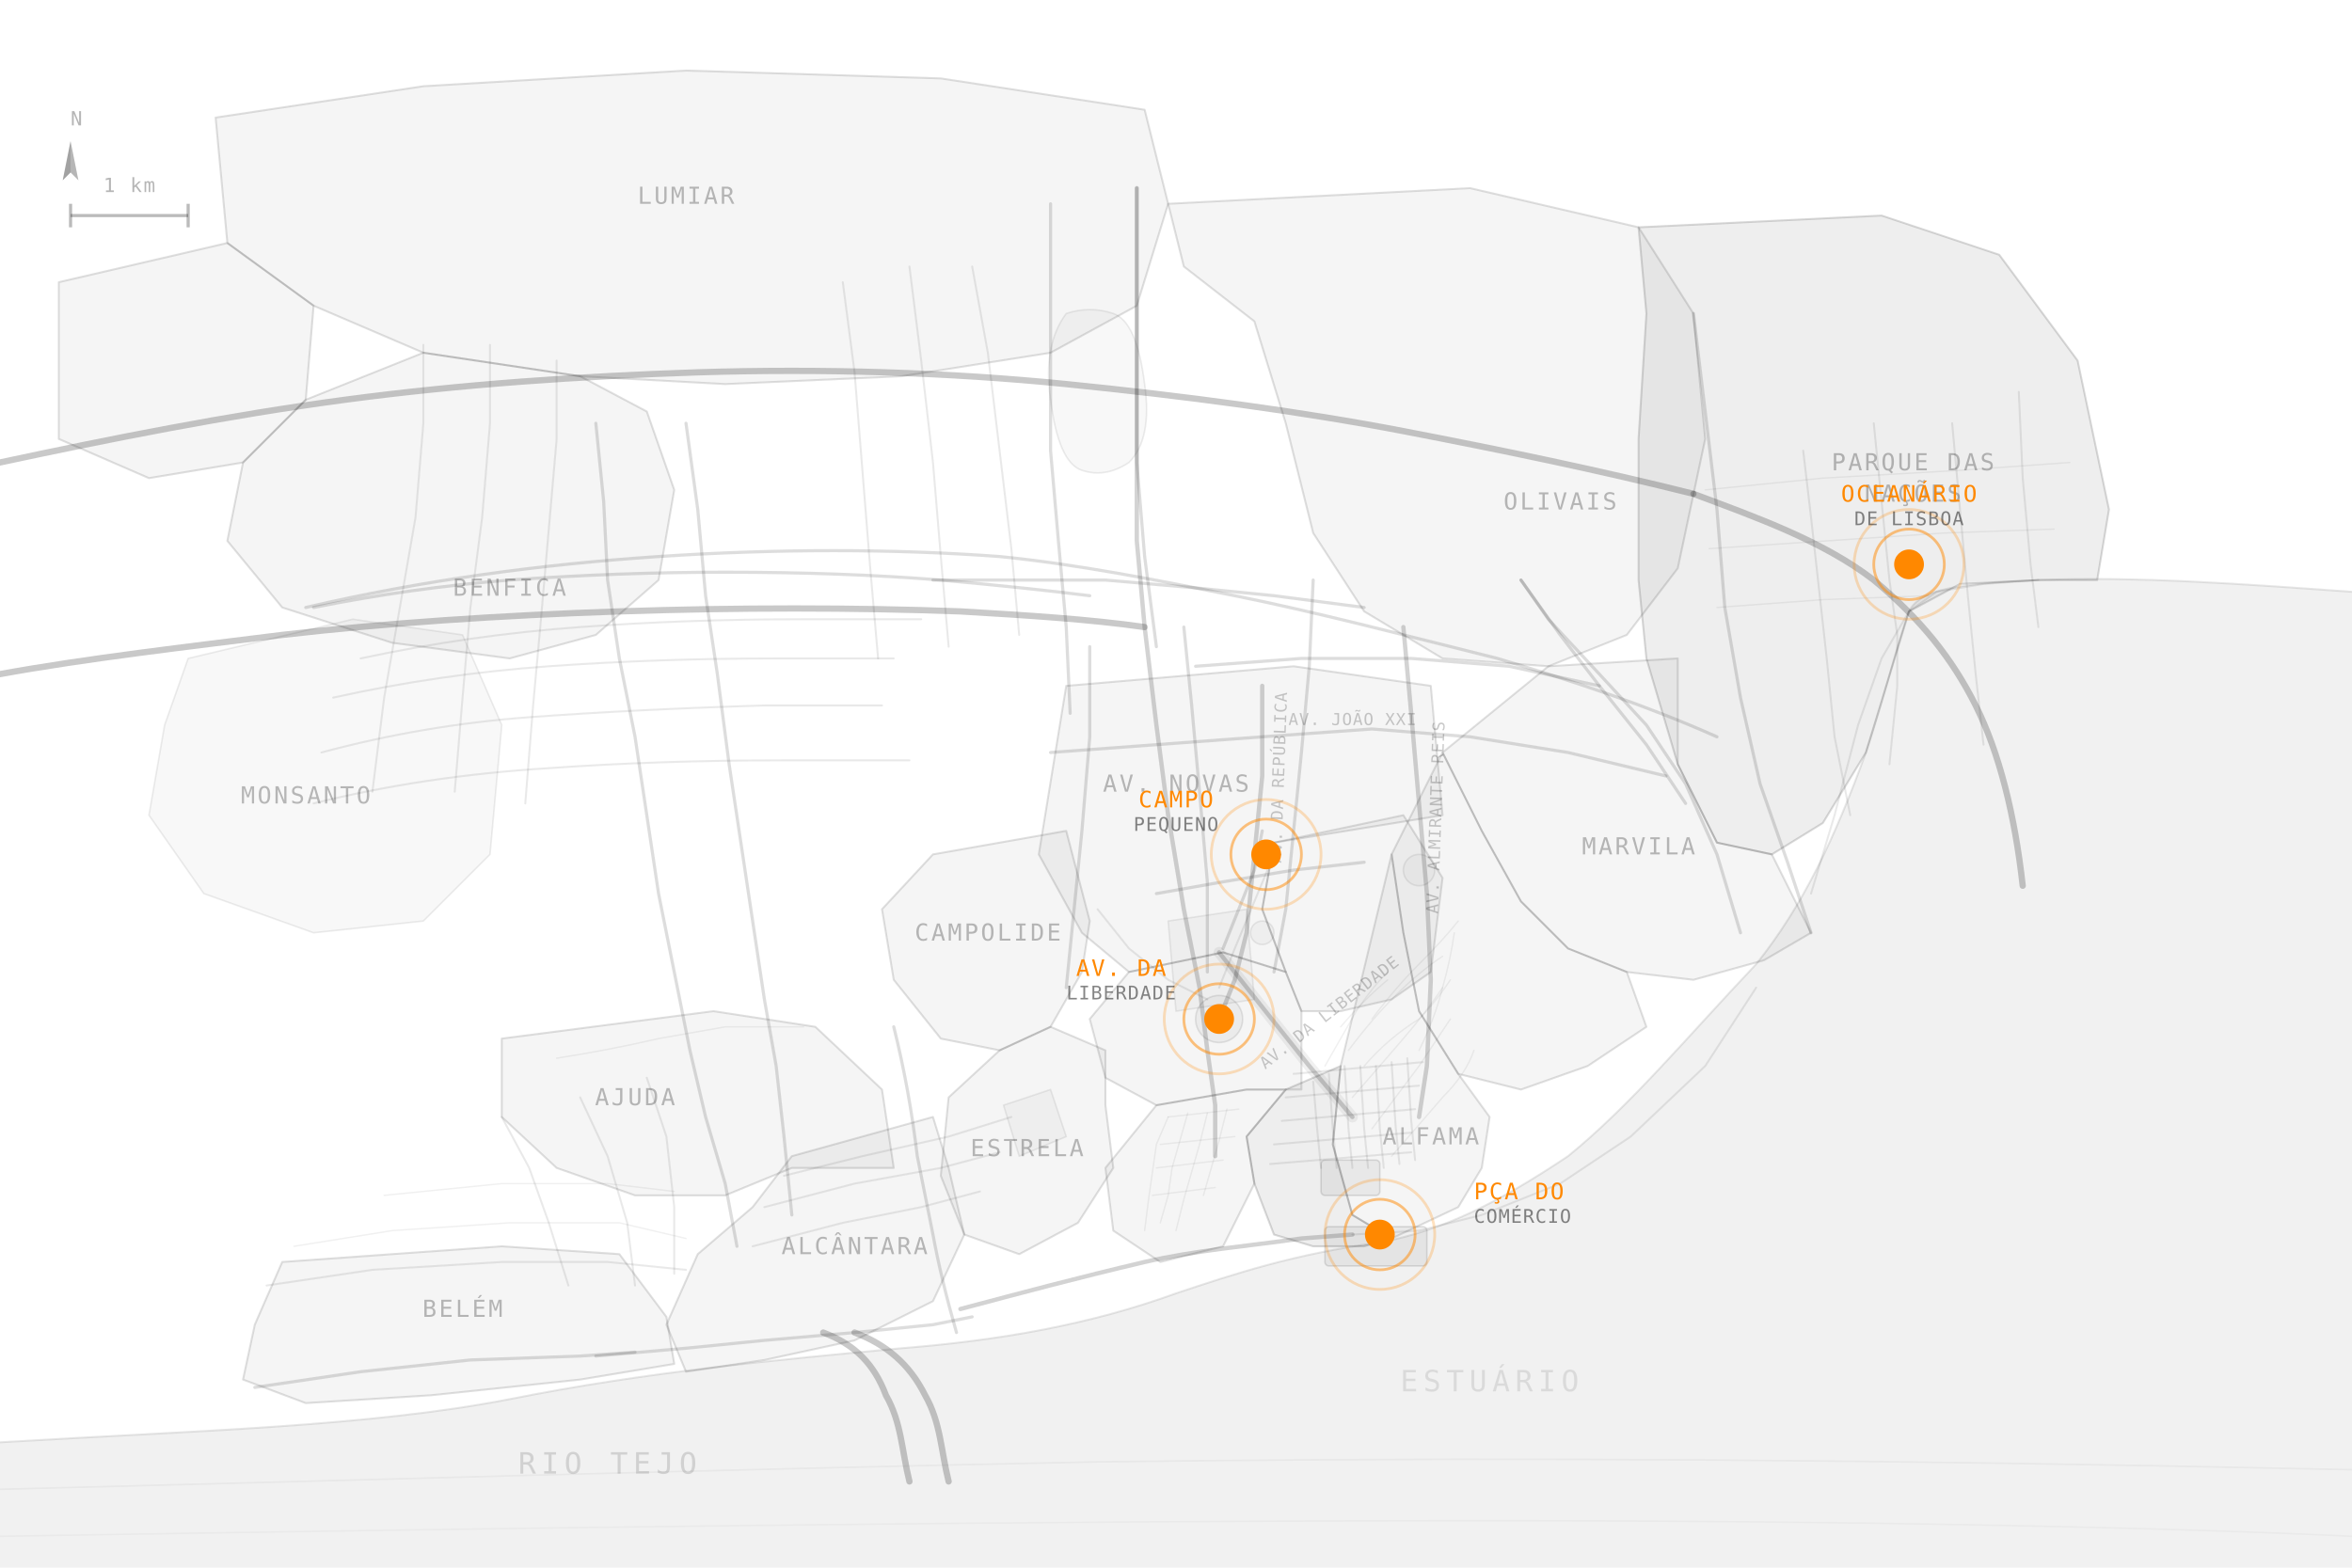
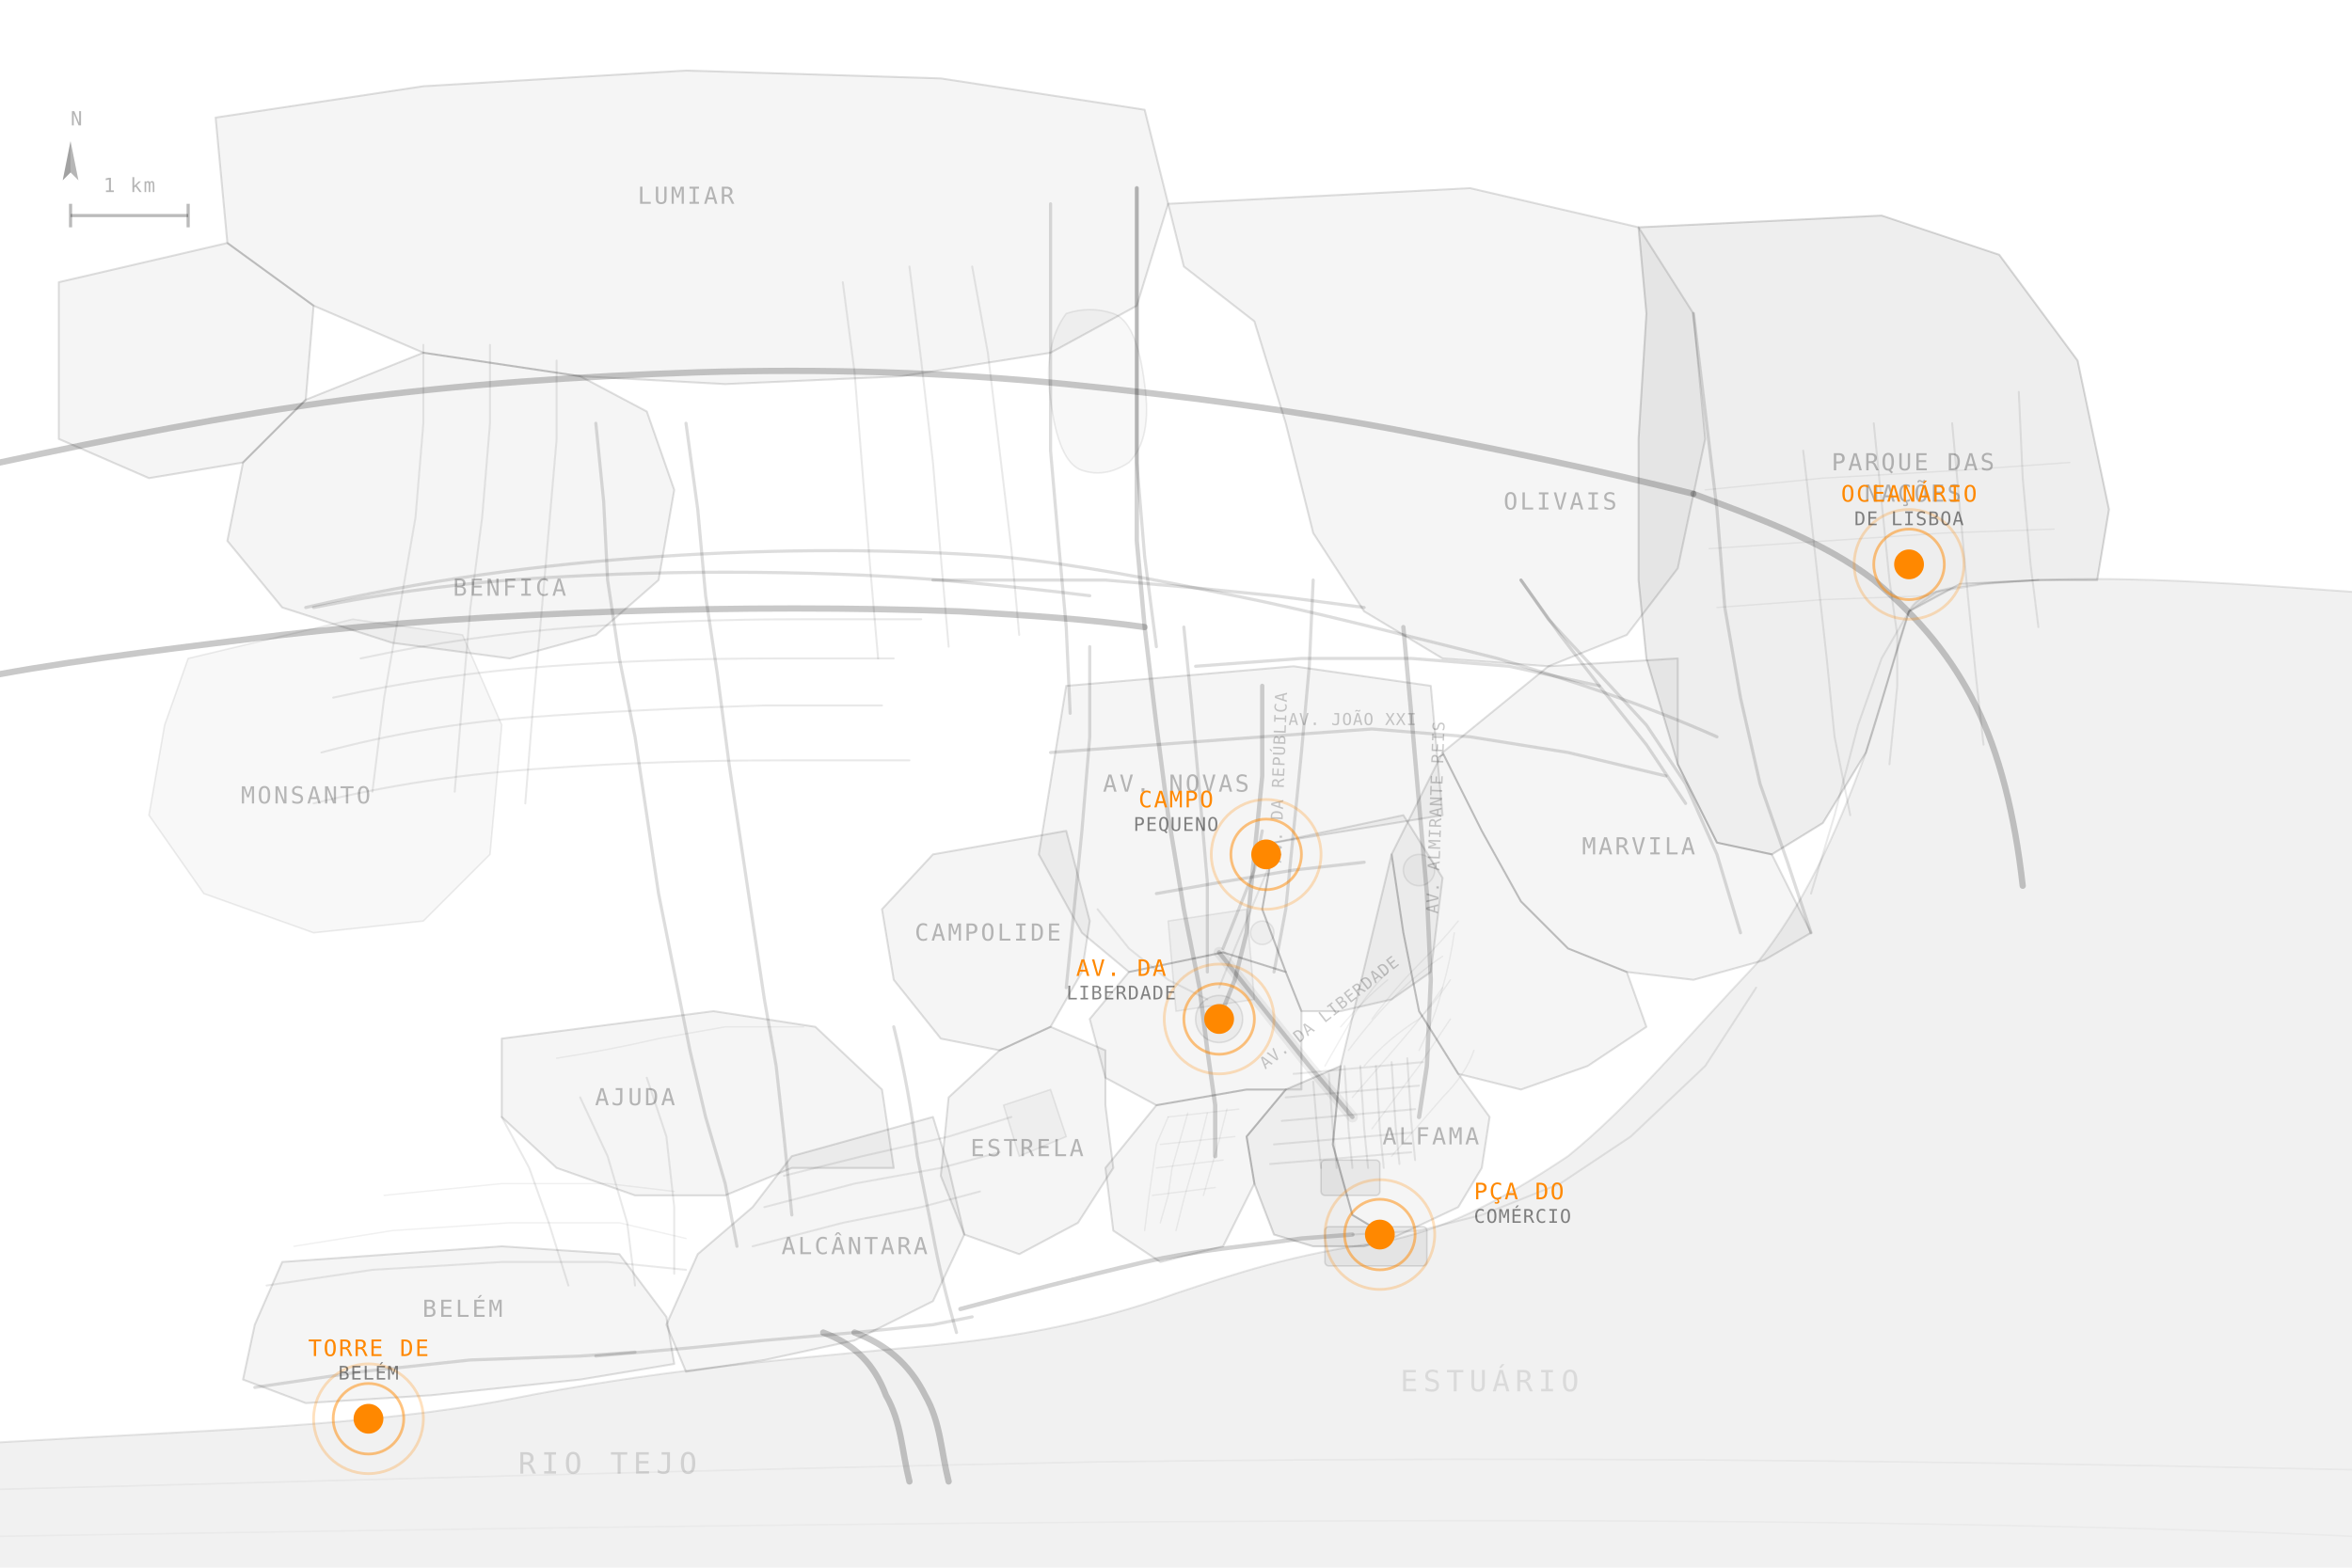
<svg xmlns="http://www.w3.org/2000/svg" viewBox="0 0 600 400">
  <defs>
    <style>
      .water     { fill: rgba(13,13,13,0.055); }
      .shore     { fill: none; stroke: rgba(13,13,13,0.10); stroke-width: 0.5; }
      .district  { fill: rgba(13,13,13,0.040); stroke: rgba(13,13,13,0.13); stroke-width: 0.5; stroke-linejoin: round; }
      .district2 { fill: rgba(13,13,13,0.068); stroke: rgba(13,13,13,0.16); stroke-width: 0.5; stroke-linejoin: round; }
      .park      { fill: rgba(13,13,13,0.028); stroke: rgba(13,13,13,0.08); stroke-width: 0.4; stroke-linejoin: round; }
      .square    { fill: rgba(13,13,13,0.055); stroke: rgba(13,13,13,0.12); stroke-width: 0.4; }
      .r-hwy     { fill: none; stroke: rgba(13,13,13,0.22); stroke-width: 1.6; stroke-linecap: round; }
      .r-main    { fill: none; stroke: rgba(13,13,13,0.18); stroke-width: 1.1; stroke-linecap: round; }
      .r-avenue  { fill: none; stroke: rgba(13,13,13,0.14); stroke-width: 0.8; stroke-linecap: round; }
      .r-street  { fill: none; stroke: rgba(13,13,13,0.09); stroke-width: 0.5; stroke-linecap: round; }
      .r-minor   { fill: none; stroke: rgba(13,13,13,0.06); stroke-width: 0.35; stroke-linecap: round; }
      .d-label   { font-family: 'DM Mono', monospace; font-size: 6px; fill: rgba(13,13,13,0.28); letter-spacing: 0.10em; text-transform: uppercase; }
      .s-label   { font-family: 'DM Mono', monospace; font-size: 4.2px; fill: rgba(13,13,13,0.22); letter-spacing: 0.05em; }
      .r-label   { font-family: 'DM Mono', monospace; font-size: 7.5px; fill: rgba(13,13,13,0.14); letter-spacing: 0.18em; }
      .dot-o1    { fill: none; stroke: #FF8800; stroke-width: 0.7; opacity: 0.25; }
      .dot-o2    { fill: none; stroke: #FF8800; stroke-width: 0.7; opacity: 0.50; }
      .dot-core  { fill: #FF8800; }
      .p-name    { font-family: 'DM Mono', monospace; font-size: 5.8px; fill: #FF8800; letter-spacing: 0.07em; }
      .p-sub     { font-family: 'DM Mono', monospace; font-size: 4.8px; fill: rgba(13,13,13,0.50); letter-spacing: 0.05em; }
      .north     { font-family: 'DM Mono', monospace; font-size: 5px; fill: rgba(13,13,13,0.30); letter-spacing: 0.08em; }
    </style>
  </defs>
  <path class="water" d="     M 0,368     C 50,365 94,364 130,357     C 165,350 198,347 230,344     C 255,342 278,338 300,330     C 315,325 330,320 352,317     C 368,314 382,307 400,295     C 416,282 430,265 448,246     C 460,231 468,214 476,192     C 481,177 484,164 487,156     C 490,150 500,149 520,148     C 545,147 572,149 600,151     L 600,400 L 0,400 Z   " />
  <path class="shore" d="M 0,368 C 50,365 94,364 130,357 C 165,350 198,347 230,344 C 255,342 278,338 300,330 C 315,325 330,320 352,317 C 368,314 382,307 400,295 C 416,282 430,265 448,246 C 460,231 468,214 476,192 C 481,177 484,164 487,156 C 490,150 500,149 520,148 C 545,147 572,149 600,151" />
  <path fill="none" stroke="rgba(13,13,13,0.04)" stroke-width="0.4" d="M 0,380 C 80,378 180,375 280,373 C 360,372 440,372 550,374 L 600,375" />
  <path fill="none" stroke="rgba(13,13,13,0.03)" stroke-width="0.4" d="M 0,392 C 120,390 260,388 380,388 C 480,388 560,390 600,392" />
  <text class="r-label" x="155" y="376" text-anchor="middle">RIO TEJO</text>
  <text class="r-label" x="380" y="355" text-anchor="middle" opacity="0.7">ESTUÁRIO</text>
  <path class="district" d="M 55,30 L 108,22 L 175,18 L 240,20 L 292,28 L 298,52 L 290,78 L 268,90 L 230,96 L 185,98 L 148,96 L 108,90 L 80,78 L 58,62 Z" />
  <path class="district" d="M 15,72 L 58,62 L 80,78 L 78,102 L 62,118 L 38,122 L 15,112 Z" />
  <path class="district" d="M 62,118 L 78,102 L 108,90 L 148,96 L 165,105 L 172,125 L 168,148 L 152,162 L 130,168 L 100,164 L 72,155 L 58,138 Z" />
  <path class="district" d="M 298,52 L 375,48 L 418,58 L 432,80 L 435,112 L 428,145 L 415,162 L 395,170 L 368,168 L 348,156 L 335,136 L 328,108 L 320,82 L 302,68 Z" />
  <path class="district2" d="M 418,58 L 480,55 L 510,65 L 530,92 L 538,130 L 535,148 L 520,148 L 500,149 L 487,156 L 476,192 L 465,210 L 452,218 L 438,215 L 428,195 L 420,168 L 418,148 L 418,112 L 420,80 Z" />
  <path class="district" d="M 395,170 L 428,168 L 428,195 L 438,215 L 452,218 L 462,238 L 450,245 L 432,250 L 415,248 L 400,242 L 388,230 L 378,212 L 368,192 Z" />
  <path class="district" d="M 368,192 L 378,212 L 388,230 L 400,242 L 415,248 L 420,262 L 405,272 L 388,278 L 372,274 L 362,258 L 358,238 L 355,218 Z" />
  <path class="district" d="M 355,218 L 358,238 L 362,258 L 372,274 L 380,285 L 378,298 L 372,308 L 355,316 L 345,310 L 340,292 L 342,272 Z" />
  <path class="district2" d="M 328,278 L 342,272 L 340,292 L 345,310 L 355,316 L 348,318 L 335,318 L 325,315 L 320,302 L 318,290 Z" />
  <path class="district" d="M 295,282 L 318,278 L 328,278 L 318,290 L 320,302 L 312,318 L 296,322 L 284,314 L 282,298 Z" />
  <path class="district" d="M 288,248 L 312,243 L 328,248 L 332,258 L 332,278 L 318,278 L 295,282 L 282,275 L 278,260 Z" />
  <path class="district" d="M 325,215 L 358,208 L 368,224 L 365,248 L 355,255 L 342,258 L 332,258 L 328,248 L 322,232 Z" />
  <path class="district" d="M 272,175 L 330,170 L 365,175 L 368,208 L 325,215 L 322,232 L 328,248 L 312,243 L 288,248 L 276,238 L 265,218 Z" />
  <path class="district" d="M 238,218 L 272,212 L 278,235 L 276,248 L 268,262 L 255,268 L 240,265 L 228,250 L 225,232 Z" />
  <path class="district" d="M 255,268 L 268,262 L 282,268 L 282,282 L 284,298 L 275,312 L 260,320 L 246,315 L 240,300 L 242,280 Z" />
  <path class="district" d="M 202,295 L 238,285 L 242,298 L 246,315 L 238,332 L 218,342 L 195,347 L 175,350 L 170,338 L 178,320 L 192,308 Z" />
  <path class="district" d="M 72,322 L 128,318 L 158,320 L 170,336 L 172,348 L 148,352 L 110,356 L 78,358 L 62,352 L 65,338 Z" />
  <path class="district" d="M 128,265 L 182,258 L 208,262 L 225,278 L 228,298 L 202,298 L 185,305 L 162,305 L 142,298 L 128,285 Z" />
  <path class="park" d="M 48,168 L 90,158 L 118,162 L 128,185 L 125,218 L 108,235 L 80,238 L 52,228 L 38,208 L 42,185 Z" />
  <path class="park" d="M 298,235 L 318,232 L 320,255 L 300,258 Z" />
  <path class="park" d="M 272,80 Q 278,78 284,80 Q 290,82 292,98 Q 294,112 288,118 Q 282,122 276,120 Q 270,118 268,102 Q 266,88 272,80 Z" />
  <path class="park" d="M 256,282 L 268,278 L 272,290 L 260,295 Z" />
  <rect class="square" x="337" y="296" width="15" height="9" rx="1" />
  <rect class="square" x="338" y="313" width="26" height="10" rx="1" />
  <circle fill="rgba(13,13,13,0.04)" stroke="rgba(13,13,13,0.10)" stroke-width="0.4" cx="311" cy="260" r="6" />
  <circle fill="rgba(13,13,13,0.03)" stroke="rgba(13,13,13,0.08)" stroke-width="0.4" cx="362" cy="222" r="4" />
  <circle fill="rgba(13,13,13,0.03)" stroke="rgba(13,13,13,0.08)" stroke-width="0.4" cx="322" cy="238" r="3" />
  <path class="r-hwy" d="M 0,118 C 28,112 58,106 88,102 C 118,98 148,96 178,95 C 210,94 242,95 272,98 C 302,101 332,105 358,110 C 384,115 408,120 432,126" />
  <path class="r-hwy" d="M 0,172 C 22,168 48,165 72,162 C 98,159 128,157 158,156 C 188,155 218,155 245,156 C 262,157 278,158 292,160" />
  <path class="r-hwy" d="M 432,126 C 448,132 465,138 478,148 C 490,158 498,168 504,180 C 510,192 514,208 516,226" />
  <path class="r-hwy" d="M 218,340 C 226,343 232,348 236,356 C 240,363 240,370 242,378" />
  <path class="r-hwy" d="M 210,340 C 218,343 223,348 226,356 C 230,363 230,370 232,378" />
  <path class="r-main" d="M 311,243 C 318,252 326,262 334,272 L 345,285" />
  <path fill="none" stroke="rgba(13,13,13,0.06)" stroke-width="2.8" stroke-linecap="round" d="M 311,243 C 318,252 326,262 334,272 L 345,285" />
  <path class="r-main" d="M 322,175 L 322,198 L 320,218 L 318,238 L 315,250 L 311,260" />
  <path class="r-main" d="M 358,160 L 360,182 L 362,205 L 364,228 L 365,250 L 364,272 L 362,285" />
  <path class="r-avenue" d="M 335,148 L 334,170 L 332,192 L 330,212 L 328,232 L 325,248" />
  <path class="r-avenue" d="M 268,192 L 295,190 L 322,188 L 350,186 L 375,188 L 400,192 L 425,198" />
  <path class="r-avenue" d="M 302,160 L 304,180 L 306,202 L 308,225 L 308,248" />
  <path class="r-avenue" d="M 312,242 L 316,232 L 320,222 L 322,212" />
  <path class="r-avenue" d="M 295,228 L 312,225 L 330,222 L 348,220" />
  <path class="r-street" d="M 311,252 L 315,242 L 320,230 L 325,218" />
  <path class="r-street" d="M 308,255 L 298,250 L 288,242 L 280,232" />
  <path class="r-main" d="M 290,48 L 290,78 L 290,108 L 290,138 L 292,160 L 295,185 L 298,208 L 302,232 L 306,252 L 308,268 L 310,282 L 310,295" />
  <path class="r-avenue" d="M 278,165 L 278,188 L 276,212 L 274,232 L 272,252" />
  <path class="r-avenue" d="M 305,170 L 332,168 L 360,168 L 385,170 L 408,175" />
  <path class="r-avenue" d="M 238,148 L 258,148 L 282,148 L 305,150 L 325,152 L 348,155" />
  <path class="r-avenue" d="M 78,155 C 108,148 138,144 168,142 C 198,140 228,140 255,142 C 275,144 295,148 315,152 C 335,156 358,162 382,168 C 402,174 420,180 438,188" />
  <path class="r-avenue" d="M 388,148 L 395,158 L 408,172 L 420,185 L 430,200 L 438,218 L 444,238" />
  <path class="r-street" d="M 337,298 L 336,288 L 335,276" />
  <path class="r-street" d="M 341,298 L 340,288 L 339,274" />
  <path class="r-street" d="M 345,298 L 344,288 L 343,272" />
  <path class="r-street" d="M 349,298 L 348,288 L 347,272" />
  <path class="r-street" d="M 353,298 L 352,288 L 351,272" />
  <path class="r-street" d="M 357,297 L 356,287 L 355,271" />
  <path class="r-street" d="M 361,296 L 360,286 L 359,270" />
  <path class="r-street" d="M 330,274 L 363,271" />
  <path class="r-street" d="M 328,280 L 362,277" />
  <path class="r-street" d="M 327,286 L 361,283" />
  <path class="r-street" d="M 325,292 L 360,289" />
  <path class="r-street" d="M 324,297 L 360,294" />
  <path class="r-minor" d="M 348,272 Q 354,265 362,260 Q 366,256 370,250" />
  <path class="r-minor" d="M 345,280 Q 352,272 358,265 Q 364,258 368,252" />
  <path class="r-minor" d="M 350,288 Q 356,280 362,272 Q 366,266 370,260" />
  <path class="r-minor" d="M 355,295 Q 362,287 368,280 Q 374,274 376,268" />
  <path class="r-minor" d="M 344,268 Q 350,260 356,254 Q 362,248 368,244" />
  <path class="r-minor" d="M 350,260 Q 356,252 362,246 Q 368,240 372,235" />
  <path class="r-minor" d="M 362,268 Q 366,260 368,252 Q 370,245 371,238" />
  <path class="r-minor" d="M 342,262 Q 348,255 354,250" />
  <path class="r-minor" d="M 338,272 Q 342,265 346,258 Q 350,252 354,248" />
  <path class="r-minor" d="M 298,285 L 316,283" />
  <path class="r-minor" d="M 296,292 L 315,290" />
  <path class="r-minor" d="M 295,298 L 312,296" />
  <path class="r-minor" d="M 294,305 L 310,303" />
  <path class="r-minor" d="M 298,285 L 295,292 L 294,299 L 293,306 L 292,314" />
  <path class="r-minor" d="M 303,284 L 301,291 L 299,298 L 298,305 L 296,312" />
  <path class="r-minor" d="M 308,284 L 306,292 L 304,299 L 302,306 L 300,314" />
  <path class="r-minor" d="M 313,283 L 311,291 L 309,298 L 307,305" />
  <path class="r-main" d="M 245,334 C 260,330 275,326 292,322 C 305,319 318,318 332,316 L 345,315" />
  <path class="r-avenue" d="M 152,346 L 175,344 L 195,342 L 218,340 L 238,338 L 248,336" />
  <path class="r-avenue" d="M 65,354 L 92,350 L 120,347 L 148,346 L 162,345" />
  <path class="r-street" d="M 345,315 L 362,314 L 378,310 L 398,302 L 416,290 L 435,272 L 448,252" />
  <path class="r-street" d="M 200,300 L 220,295 L 242,290 L 258,285" />
  <path class="r-street" d="M 195,308 L 218,302 L 240,298 L 255,294" />
  <path class="r-street" d="M 192,318 L 215,312 L 235,308 L 250,304" />
  <path class="r-avenue" d="M 228,262 Q 232,278 234,295 L 238,315 Q 240,326 244,340" />
  <path class="r-street" d="M 68,328 L 95,324 L 128,322 L 155,322 L 175,324" />
  <path class="r-minor" d="M 75,318 L 100,314 L 130,312 L 158,312 L 175,316" />
  <path class="r-minor" d="M 98,305 L 128,302 L 155,302 L 172,304" />
  <path class="r-street" d="M 128,285 L 135,298 L 140,312 L 145,328" />
  <path class="r-street" d="M 148,280 L 155,295 L 160,312 L 162,328" />
  <path class="r-street" d="M 165,275 L 170,290 L 172,308 L 172,325" />
  <path class="r-minor" d="M 142,270 Q 155,268 168,265 L 185,262 L 205,262" />
  <path class="r-avenue" d="M 80,155 Q 105,150 130,148 Q 158,146 185,146 Q 215,146 240,148 Q 262,150 278,152" />
  <path class="r-street" d="M 92,168 Q 120,162 148,160 Q 175,158 205,158 L 235,158" />
  <path class="r-street" d="M 85,178 Q 112,172 140,170 Q 168,168 198,168 L 228,168" />
  <path class="r-street" d="M 82,192 Q 108,185 135,183 Q 162,181 195,180 L 225,180" />
  <path class="r-street" d="M 80,205 Q 108,198 140,196 Q 168,194 200,194 L 232,194" />
  <path class="r-avenue" d="M 152,108 L 154,128 L 155,148 L 158,168 L 162,188 L 165,208 L 168,228 L 172,248 L 176,268 L 180,285 L 185,302 L 188,318" />
  <path class="r-avenue" d="M 175,108 L 178,130 L 180,152 L 183,172 L 186,195 L 189,215 L 192,235 L 195,255 L 198,272 L 200,290 L 202,310" />
  <path class="r-avenue" d="M 268,52 L 268,72 L 268,92 L 268,115 L 270,138 L 272,160 L 273,182" />
  <path class="r-avenue" d="M 290,48 L 290,70 L 290,95 L 290,118 L 292,142 L 295,165" />
  <path class="r-street" d="M 248,68 L 252,90 L 255,115 L 258,140 L 260,162" />
  <path class="r-street" d="M 232,68 L 235,92 L 238,118 L 240,142 L 242,165" />
  <path class="r-street" d="M 215,72 L 218,95 L 220,120 L 222,145 L 224,168" />
  <path class="r-street" d="M 108,88 L 108,108 L 106,132 L 102,155 L 98,178 L 95,202" />
  <path class="r-street" d="M 125,88 L 125,108 L 123,132 L 120,155 L 118,178 L 116,202" />
  <path class="r-street" d="M 142,92 L 142,112 L 140,135 L 138,158 L 136,180 L 134,205" />
  <path class="r-avenue" d="M 432,80 L 435,105 L 438,130 L 440,155 L 444,178 L 449,200 L 456,220 L 462,238" />
  <path class="r-avenue" d="M 388,148 L 398,162 L 408,175 L 420,190 L 430,205" />
  <path class="r-street" d="M 520,148 L 506,149 L 494,151 L 487,156 L 480,168 L 474,185 L 468,208 L 462,228" />
  <path class="r-street" d="M 460,115 L 462,132 L 464,150 L 466,168 L 468,188 L 472,208" />
  <path class="r-street" d="M 478,108 L 480,128 L 482,148 L 484,162 L 484,175 L 482,195" />
  <path class="r-street" d="M 498,108 L 500,130 L 502,152 L 504,172 L 506,190" />
  <path class="r-street" d="M 515,100 L 516,122 L 518,144 L 520,160" />
  <path class="r-minor" d="M 435,125 L 465,122 L 500,120 L 528,118" />
  <path class="r-minor" d="M 436,140 L 466,138 L 496,136 L 524,135" />
  <path class="r-minor" d="M 438,155 L 465,153 L 492,152" />
  <text class="d-label" x="488" y="120" text-anchor="middle">PARQUE DAS</text>
  <text class="d-label" x="488" y="128" text-anchor="middle">NAÇÕES</text>
  <text class="d-label" x="398" y="130" text-anchor="middle">OLIVAIS</text>
  <text class="d-label" x="418" y="218" text-anchor="middle">MARVILA</text>
  <text class="d-label" x="175" y="52" text-anchor="middle">LUMIAR</text>
  <text class="d-label" x="130" y="152" text-anchor="middle">BENFICA</text>
  <text class="d-label" x="78" y="205" text-anchor="middle">MONSANTO</text>
  <text class="d-label" x="300" y="202" text-anchor="middle">AV. NOVAS</text>
  <text class="d-label" x="252" y="240" text-anchor="middle">CAMPOLIDE</text>
  <text class="d-label" x="262" y="295" text-anchor="middle">ESTRELA</text>
  <text class="d-label" x="218" y="320" text-anchor="middle">ALCÂNTARA</text>
  <text class="d-label" x="118" y="336" text-anchor="middle">BELÉM</text>
  <text class="d-label" x="162" y="282" text-anchor="middle">AJUDA</text>
  <text class="d-label" x="365" y="292" text-anchor="middle">ALFAMA</text>
  <text class="s-label" transform="rotate(-38,328,265)" x="319" y="268">AV. DA LIBERDADE</text>
  <text class="s-label" transform="rotate(-88,362,228)" x="357" y="233">AV. ALMIRANTE REIS</text>
  <text class="s-label" transform="rotate(-88,320,215)" x="315" y="222">AV. DA REPÚBLICA</text>
  <text class="s-label" x="345" y="185" text-anchor="middle">AV. JOÃO XXI</text>
  <text class="north" x="18" y="32">N</text>
  <path fill="rgba(13,13,13,0.30)" d="M 18,36 L 16,46 L 18,44 L 20,46 Z" />
  <path fill="rgba(13,13,13,0.12)" d="M 18,44 L 16,46 L 18,36 Z" />
  <line x1="18" y1="55" x2="48" y2="55" stroke="rgba(13,13,13,0.28)" stroke-width="0.8" />
  <line x1="18" y1="52" x2="18" y2="58" stroke="rgba(13,13,13,0.28)" stroke-width="0.8" />
  <line x1="48" y1="52" x2="48" y2="58" stroke="rgba(13,13,13,0.28)" stroke-width="0.8" />
  <text class="north" x="33" y="49" text-anchor="middle">1 km</text>
  <circle class="dot-o1" cx="487" cy="144" r="14" />
  <circle class="dot-o2" cx="487" cy="144" r="9" />
  <circle class="dot-core" cx="487" cy="144" r="3.8" />
  <text class="p-name" x="487" y="128" text-anchor="middle">OCEANÁRIO</text>
  <text class="p-sub" x="487" y="134" text-anchor="middle">DE LISBOA</text>
  <circle class="dot-o1" cx="323" cy="218" r="14" />
  <circle class="dot-o2" cx="323" cy="218" r="9" />
  <circle class="dot-core" cx="323" cy="218" r="3.8" />
  <text class="p-name" x="300" y="206" text-anchor="middle">CAMPO</text>
  <text class="p-sub" x="300" y="212" text-anchor="middle">PEQUENO</text>
  <circle class="dot-o1" cx="352" cy="315" r="14" />
  <circle class="dot-o2" cx="352" cy="315" r="9" />
  <circle class="dot-core" cx="352" cy="315" r="3.8" />
  <text class="p-name" x="376" y="306" text-anchor="start">PÇA DO</text>
  <text class="p-sub" x="376" y="312" text-anchor="start">COMÉRCIO</text>
+   <circle class="dot-o1" cx="94" cy="362" r="14" />
+   <circle class="dot-o2" cx="94" cy="362" r="9" />
+   <circle class="dot-core" cx="94" cy="362" r="3.8" />
+   <text class="p-name" x="94" y="346" text-anchor="middle">TORRE DE</text>
+   <text class="p-sub" x="94" y="352" text-anchor="middle">BELÉM</text>
  <circle class="dot-o1" cx="311" cy="260" r="14" />
  <circle class="dot-o2" cx="311" cy="260" r="9" />
  <circle class="dot-core" cx="311" cy="260" r="3.8" />
  <text class="p-name" x="286" y="249" text-anchor="middle">AV. DA</text>
  <text class="p-sub" x="286" y="255" text-anchor="middle">LIBERDADE</text>
</svg>
